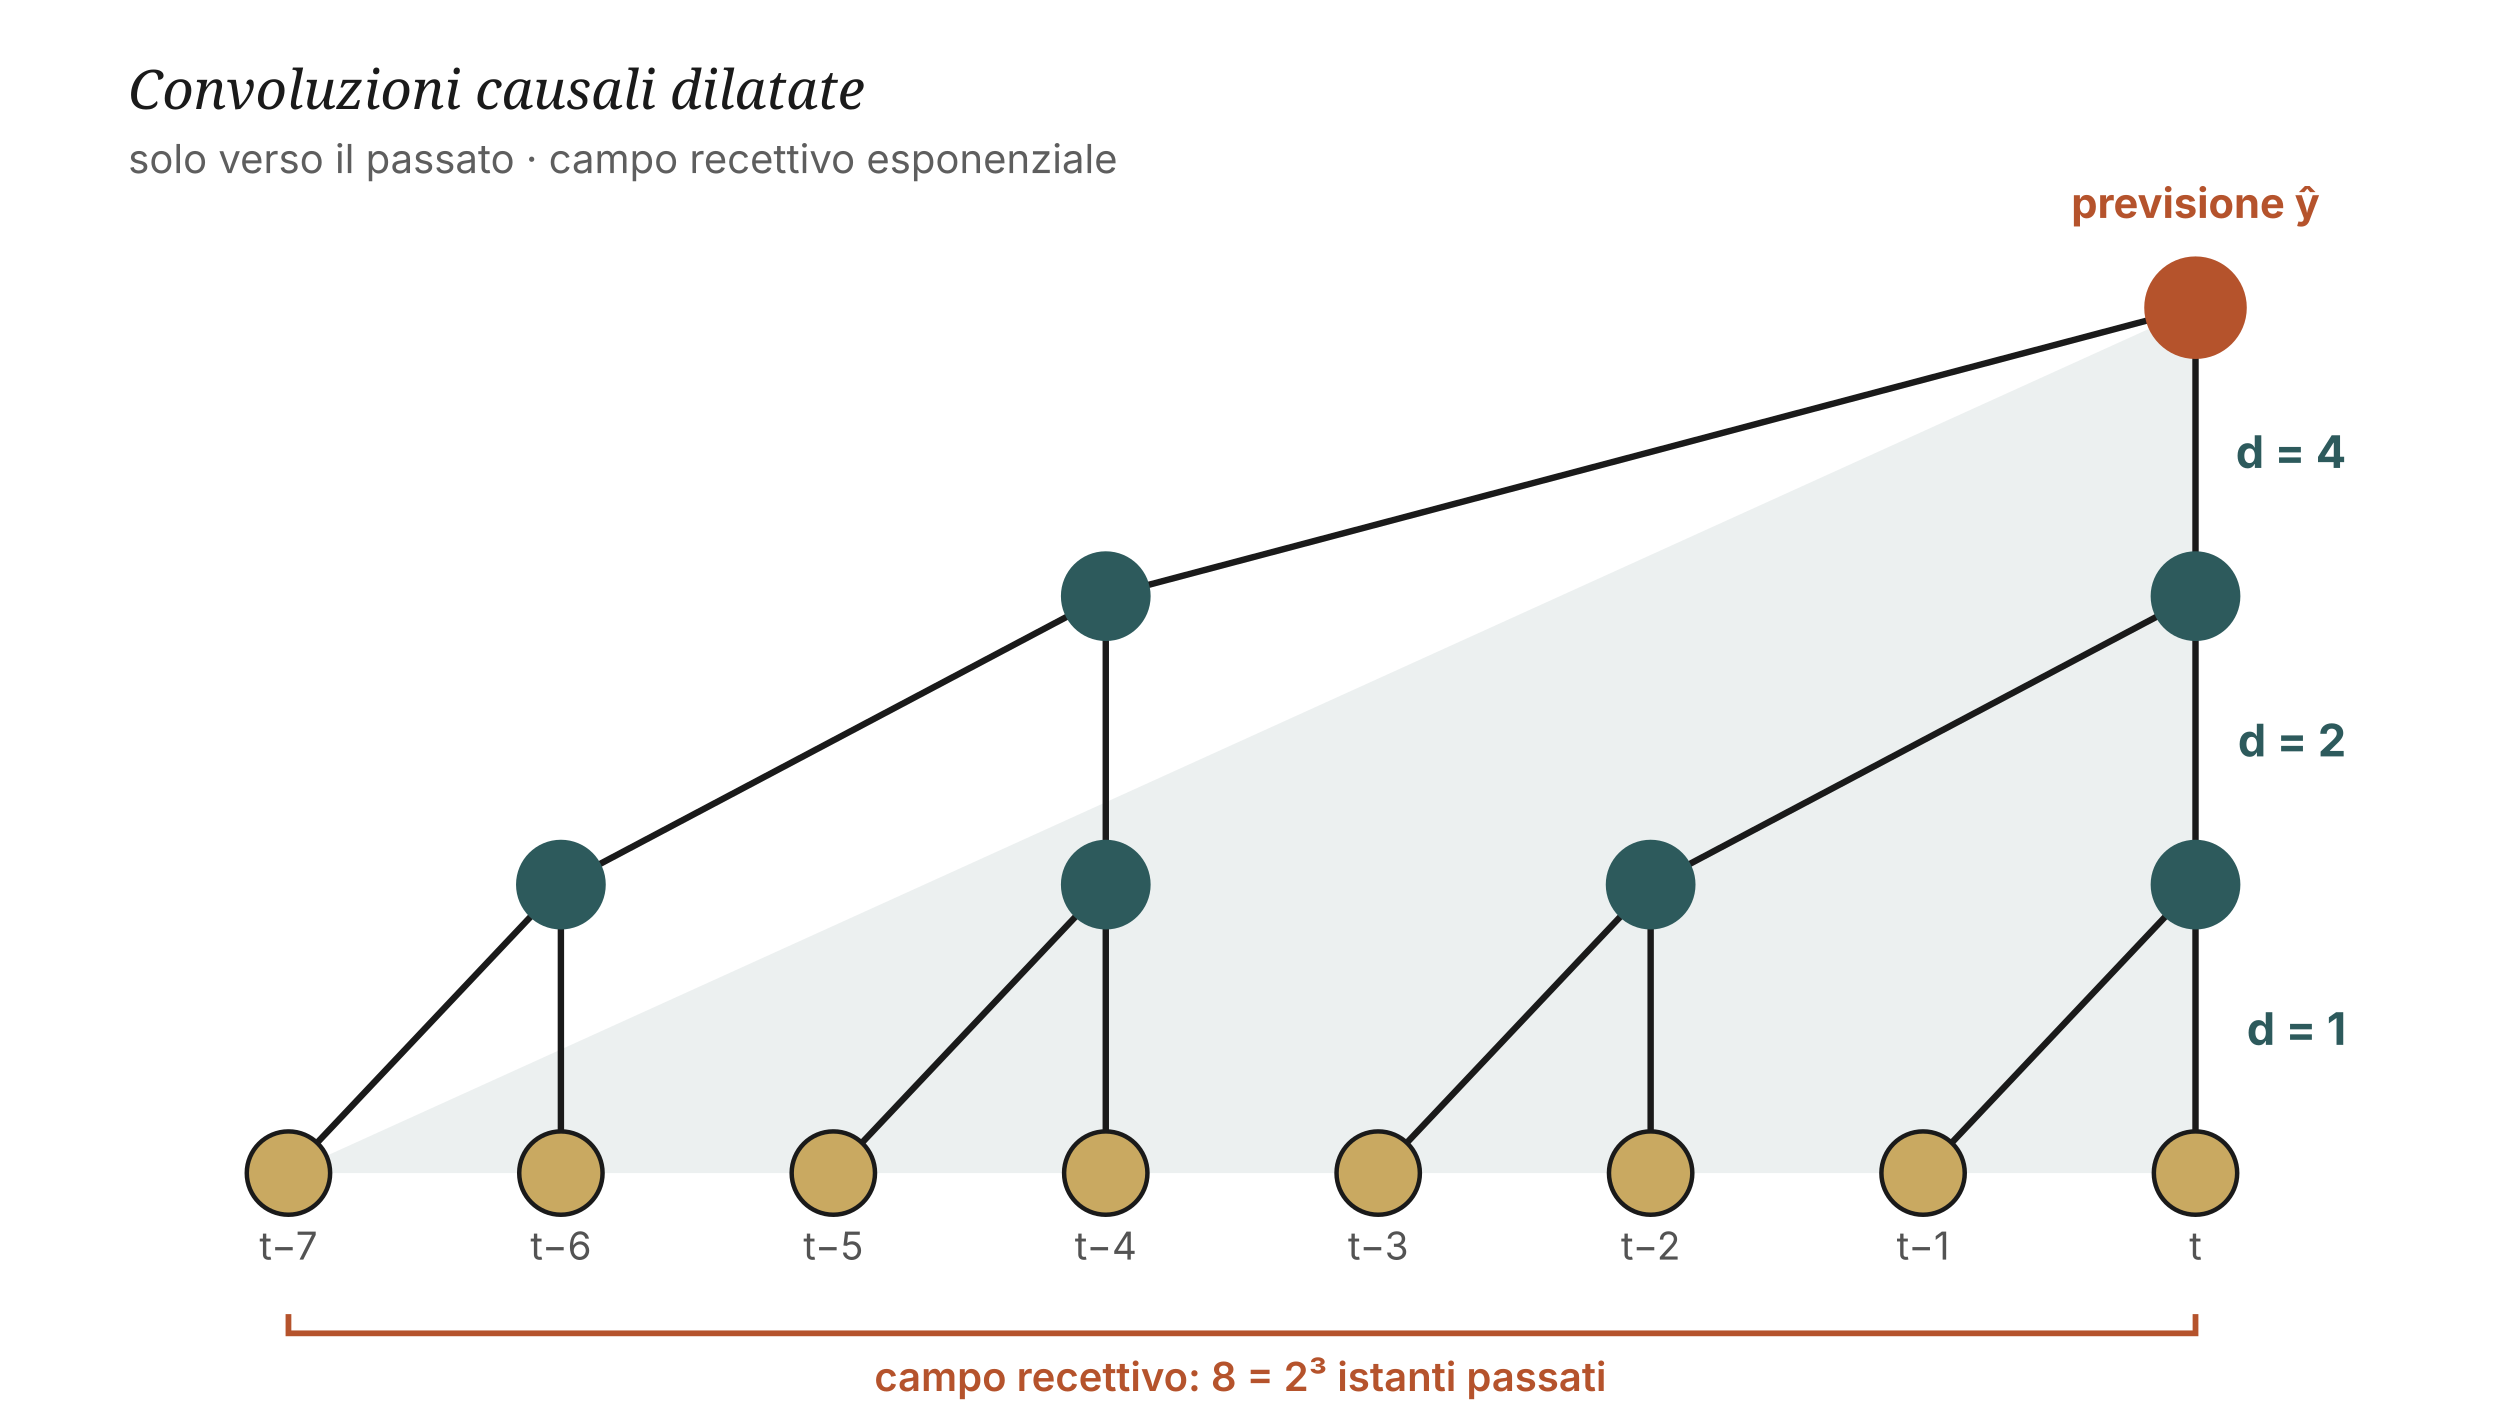
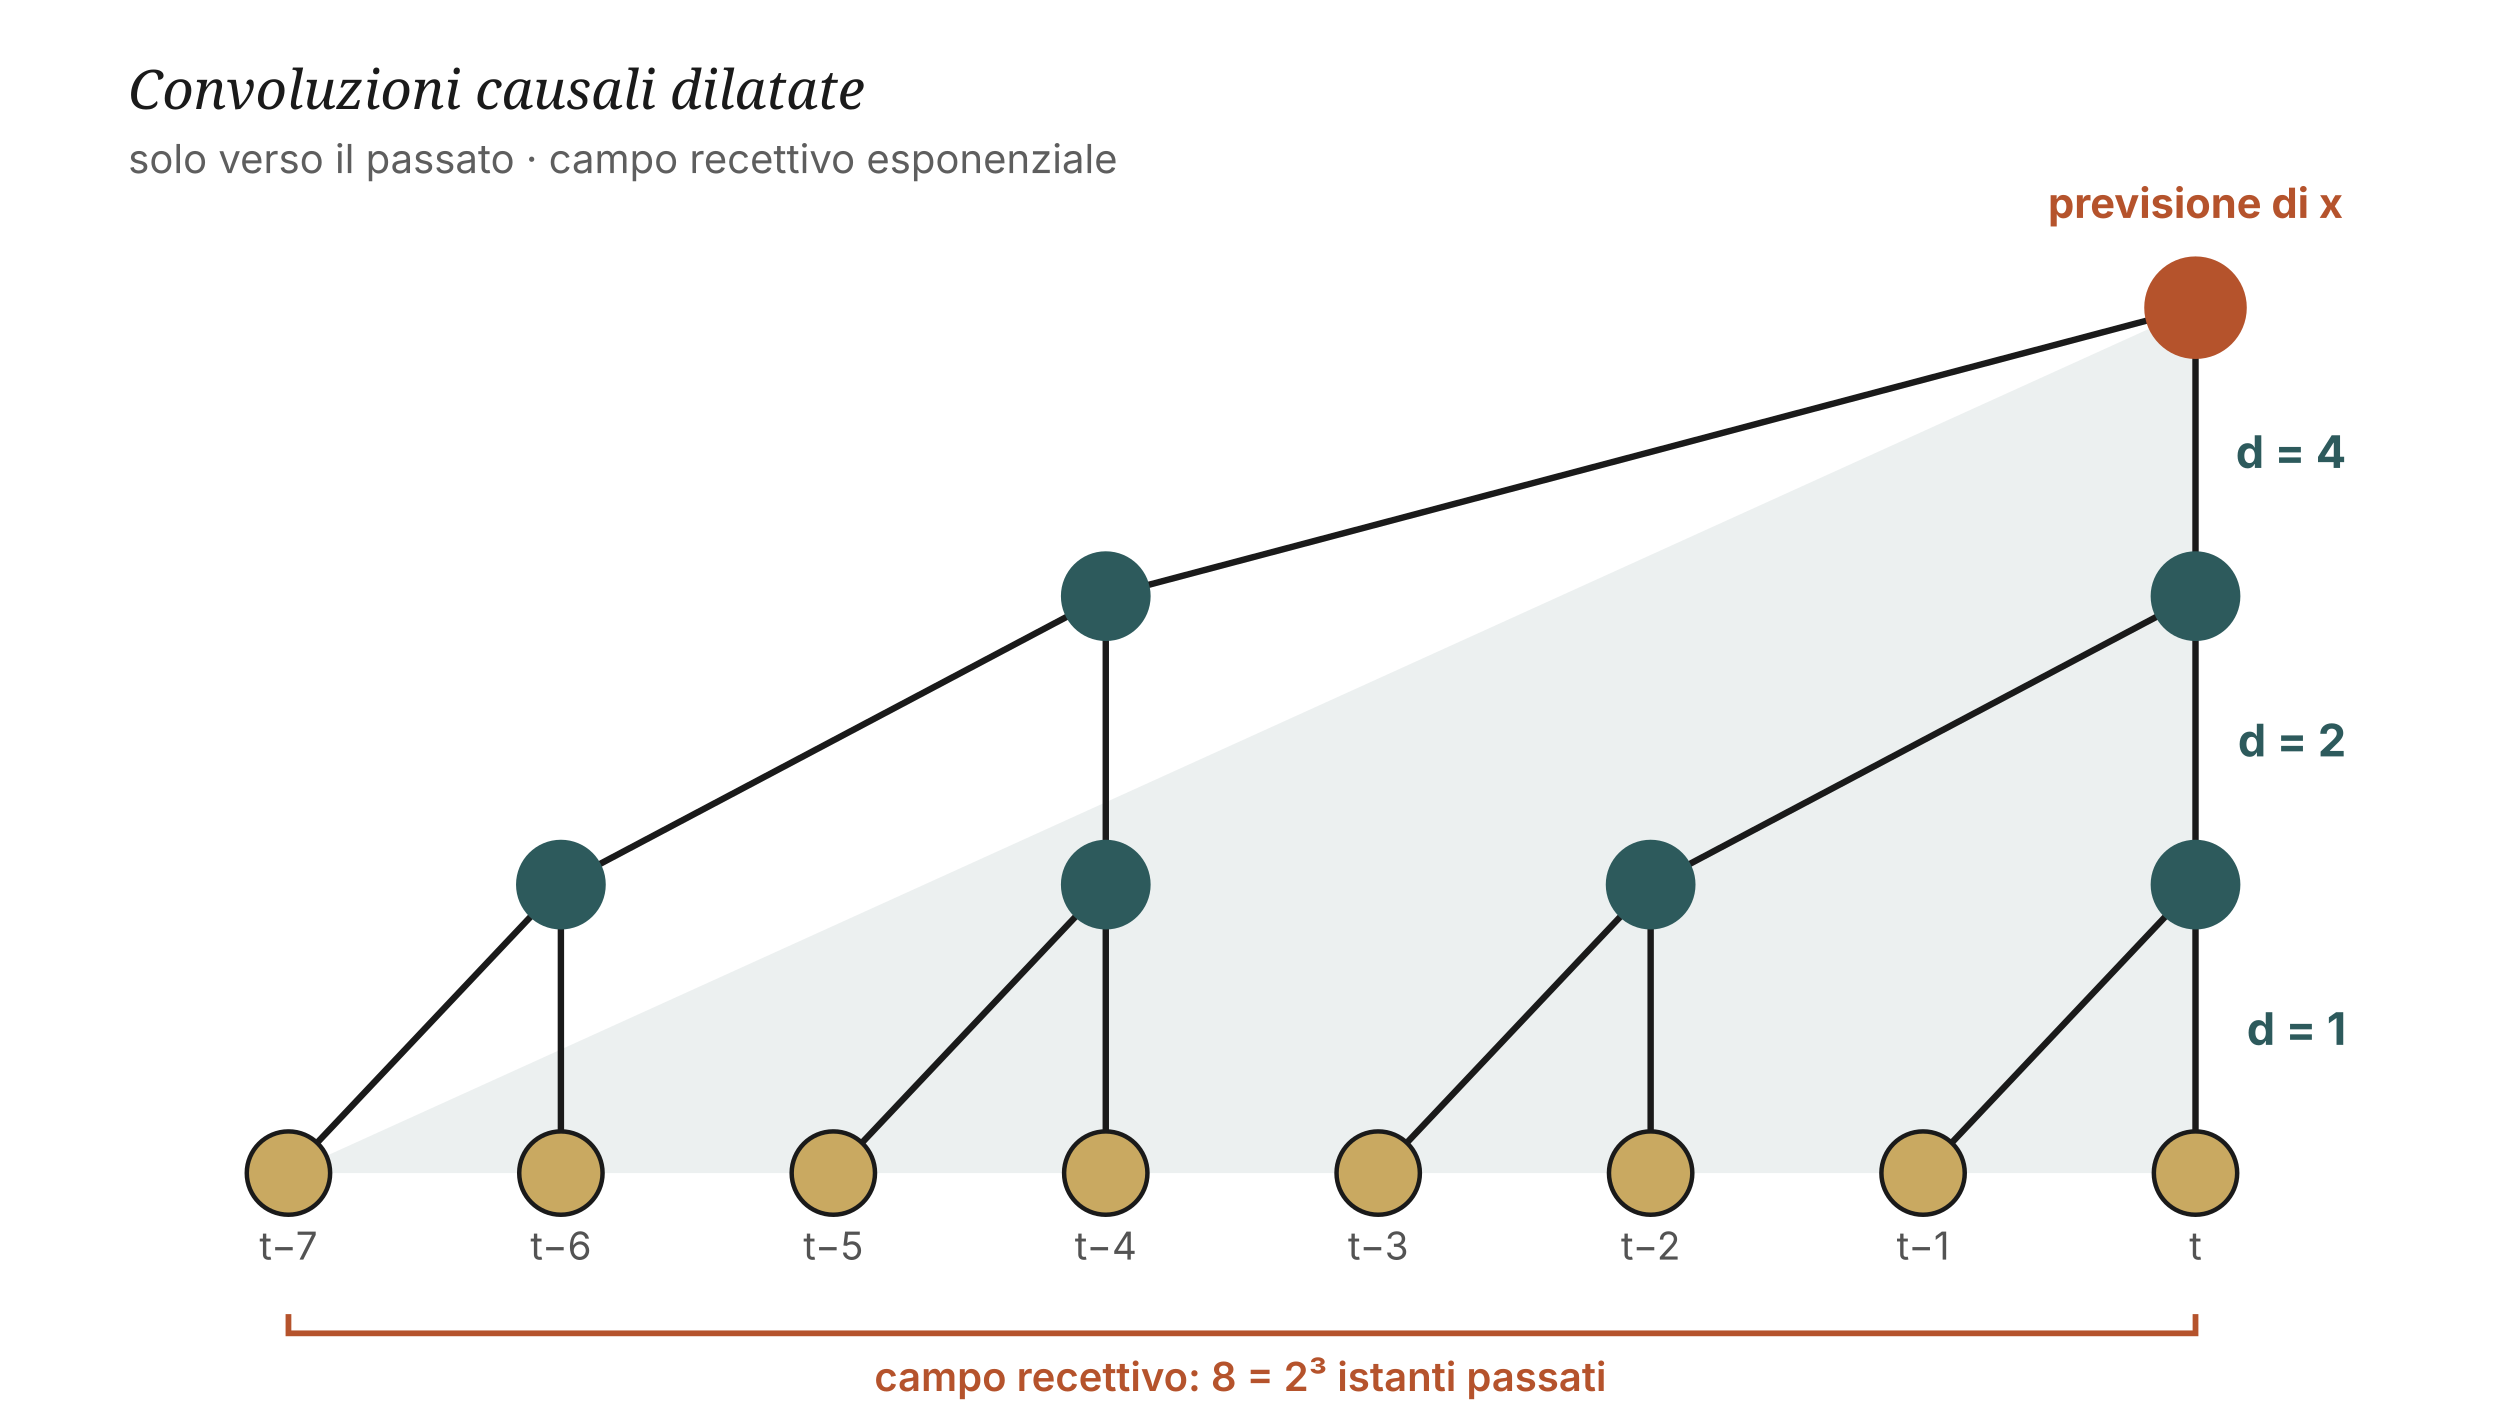
<svg xmlns="http://www.w3.org/2000/svg" viewBox="0 0 780 440" role="img" aria-label="Schema di una rete convoluzionale temporale con convoluzioni causali dilatate. In basso otto nodi di ingresso disposti lungo l'asse del tempo, dall'istante t meno sette all'istante t. Sopra, tre strati di nodi collegati da archi che saltano sempre all'indietro, verso il passato, con dilatazione crescente uno, due e quattro. Nessun arco punta verso il futuro. Il singolo nodo di uscita in alto a destra, evidenziato in terracotta, riceve informazione da tutti e otto gli ingressi: il campo recettivo, mostrato come cono ombreggiato, e' pari a due elevato alla tre uguale otto istanti.">
  <style>
    .cone  { fill:#2D5A5C; fill-opacity:0.09; stroke:none; }
    .inp   { fill:#C9A961; stroke:#1A1A1A; stroke-width:1.4; }
    .inpd  { fill:#C9A961; fill-opacity:0.28; stroke:#1A1A1A; stroke-width:1; stroke-opacity:0.4; }
    .hid   { fill:#2D5A5C; }
    .out   { fill:#B5532C; }
    .edge  { fill:none; stroke:#1A1A1A; stroke-width:2; }
    .axis  { stroke:#1A1A1A; stroke-width:1.5; }
    .brace { fill:none; stroke:#B5532C; stroke-width:1.8; }
    .ttl   { font-family:Fraunces, Georgia, serif; font-size:17px; font-style:italic; fill:#1A1A1A; }
    .sub   { font-family:Inter, system-ui, sans-serif; font-size:12.5px; fill:#1A1A1A; fill-opacity:0.7; }
    .dlbl  { font-family:Inter, system-ui, sans-serif; font-size:14px; font-weight:700; fill:#2D5A5C; text-anchor:end; }
    .tlbl  { font-family:Inter, system-ui, sans-serif; font-size:12px; fill:#1A1A1A; fill-opacity:0.75; text-anchor:middle; }
    .cap   { font-family:Inter, system-ui, sans-serif; font-size:12.5px; fill:#B5532C; font-weight:600; text-anchor:middle; }
    .pred  { font-family:Inter, system-ui, sans-serif; font-size:13px; font-weight:700; fill:#B5532C; text-anchor:middle; }
  </style>
  <text class="ttl" x="40" y="34">Convoluzioni causali dilatate</text>
  <text class="sub" x="40" y="54">solo verso il passato · campo recettivo esponenziale</text>
  <polygon class="cone" points="685,96 90,366 685,366" />
  <line class="edge" x1="685" y1="96" x2="685" y2="186" />
  <line class="edge" x1="685" y1="96" x2="345" y2="186" />
  <line class="edge" x1="685" y1="186" x2="685" y2="276" />
  <line class="edge" x1="685" y1="186" x2="515" y2="276" />
  <line class="edge" x1="345" y1="186" x2="345" y2="276" />
  <line class="edge" x1="345" y1="186" x2="175" y2="276" />
  <line class="edge" x1="685" y1="276" x2="685" y2="366" />
  <line class="edge" x1="685" y1="276" x2="600" y2="366" />
  <line class="edge" x1="515" y1="276" x2="515" y2="366" />
  <line class="edge" x1="515" y1="276" x2="430" y2="366" />
  <line class="edge" x1="345" y1="276" x2="345" y2="366" />
  <line class="edge" x1="345" y1="276" x2="260" y2="366" />
  <line class="edge" x1="175" y1="276" x2="175" y2="366" />
  <line class="edge" x1="175" y1="276" x2="90" y2="366" />
  <circle class="inp" cx="90" cy="366" r="13" />
  <circle class="inp" cx="175" cy="366" r="13" />
  <circle class="inp" cx="260" cy="366" r="13" />
  <circle class="inp" cx="345" cy="366" r="13" />
  <circle class="inp" cx="430" cy="366" r="13" />
  <circle class="inp" cx="515" cy="366" r="13" />
  <circle class="inp" cx="600" cy="366" r="13" />
  <circle class="inp" cx="685" cy="366" r="13" />
  <circle class="hid" cx="175" cy="276" r="14" />
  <circle class="hid" cx="345" cy="276" r="14" />
  <circle class="hid" cx="515" cy="276" r="14" />
  <circle class="hid" cx="685" cy="276" r="14" />
  <circle class="hid" cx="345" cy="186" r="14" />
  <circle class="hid" cx="685" cy="186" r="14" />
  <circle class="out" cx="685" cy="96" r="16" />
-   <text class="pred" x="685" y="68">previsione ŷ</text>
+   <text class="pred" x="685" y="68">previsione di x</text>
  <text class="dlbl" x="732" y="146">d = 4</text>
  <text class="dlbl" x="732" y="236">d = 2</text>
  <text class="dlbl" x="732" y="326">d = 1</text>
  <text class="tlbl" x="90" y="393">t−7</text>
  <text class="tlbl" x="175" y="393">t−6</text>
  <text class="tlbl" x="260" y="393">t−5</text>
  <text class="tlbl" x="345" y="393">t−4</text>
  <text class="tlbl" x="430" y="393">t−3</text>
  <text class="tlbl" x="515" y="393">t−2</text>
  <text class="tlbl" x="600" y="393">t−1</text>
  <text class="tlbl" x="685" y="393">t</text>
  <path class="brace" d="M 90,410 L 90,416 L 685,416 L 685,410" />
  <text class="cap" x="387" y="434">campo recettivo: 8 = 2³ istanti passati</text>
</svg>
